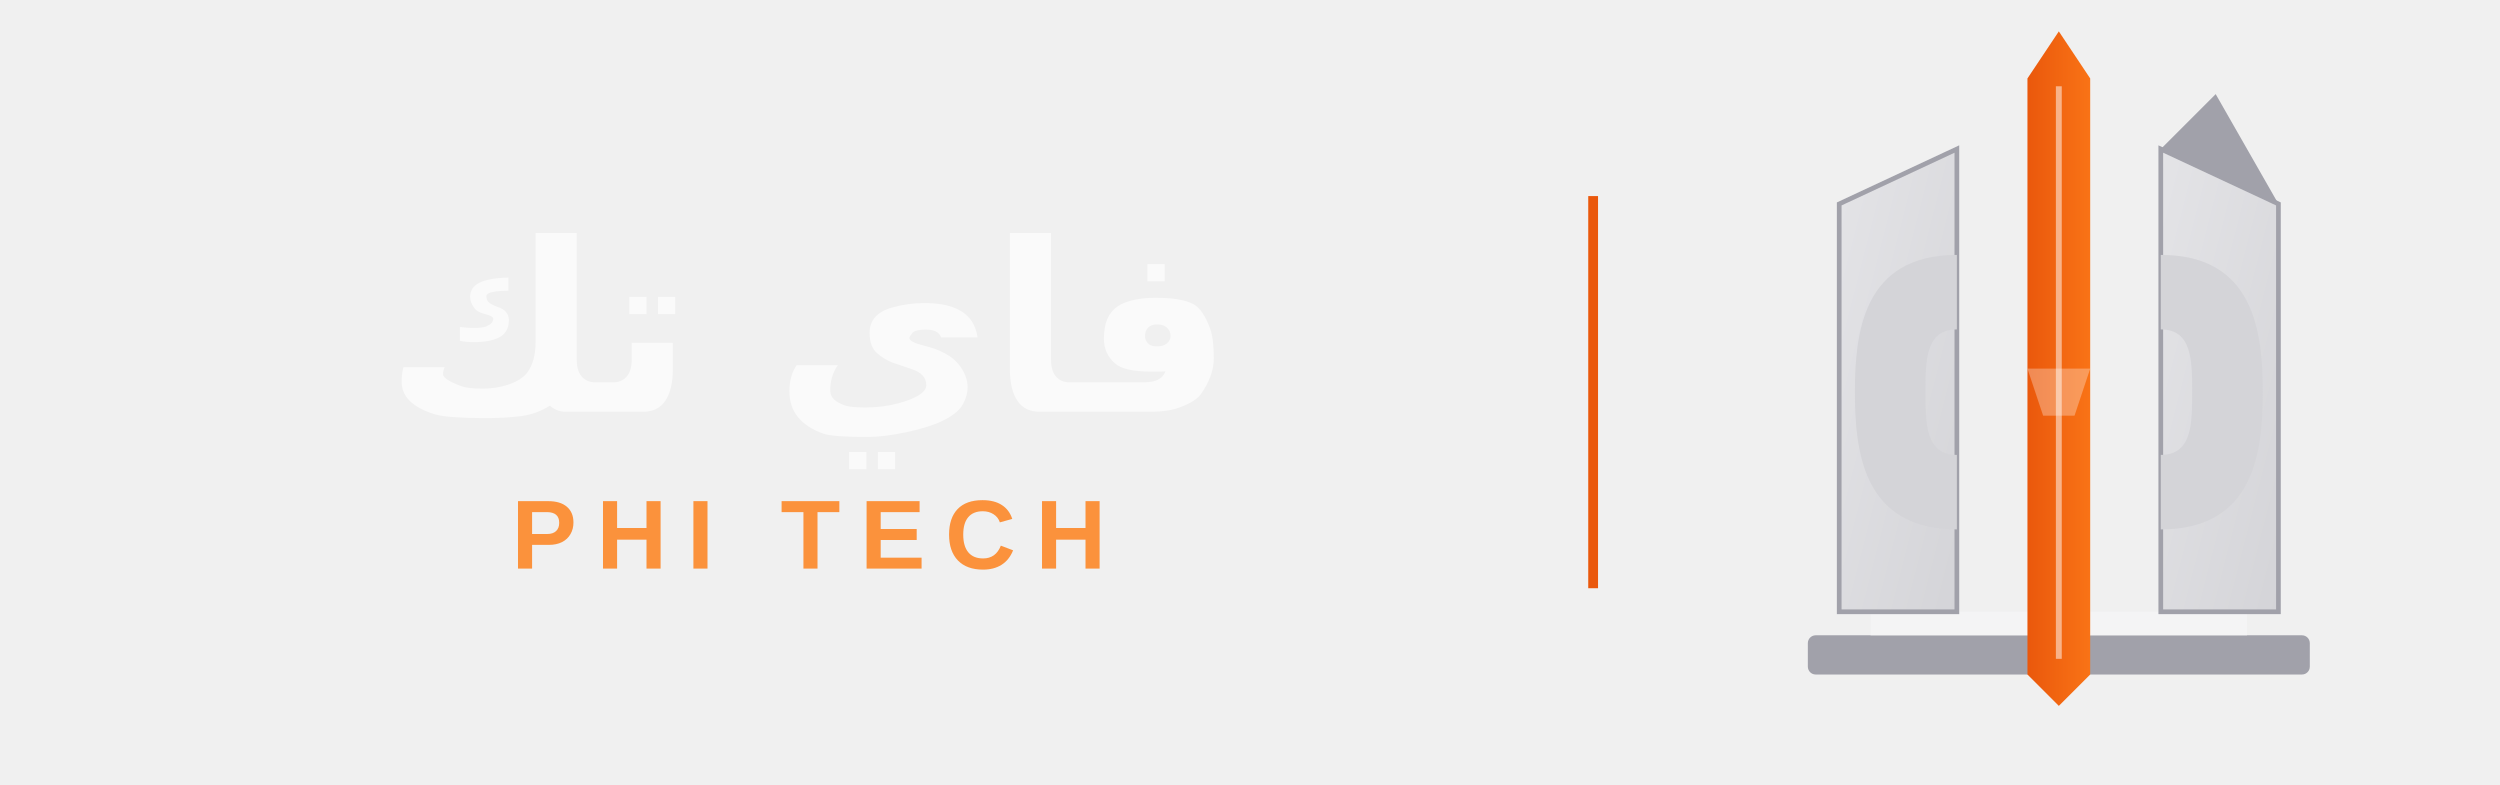
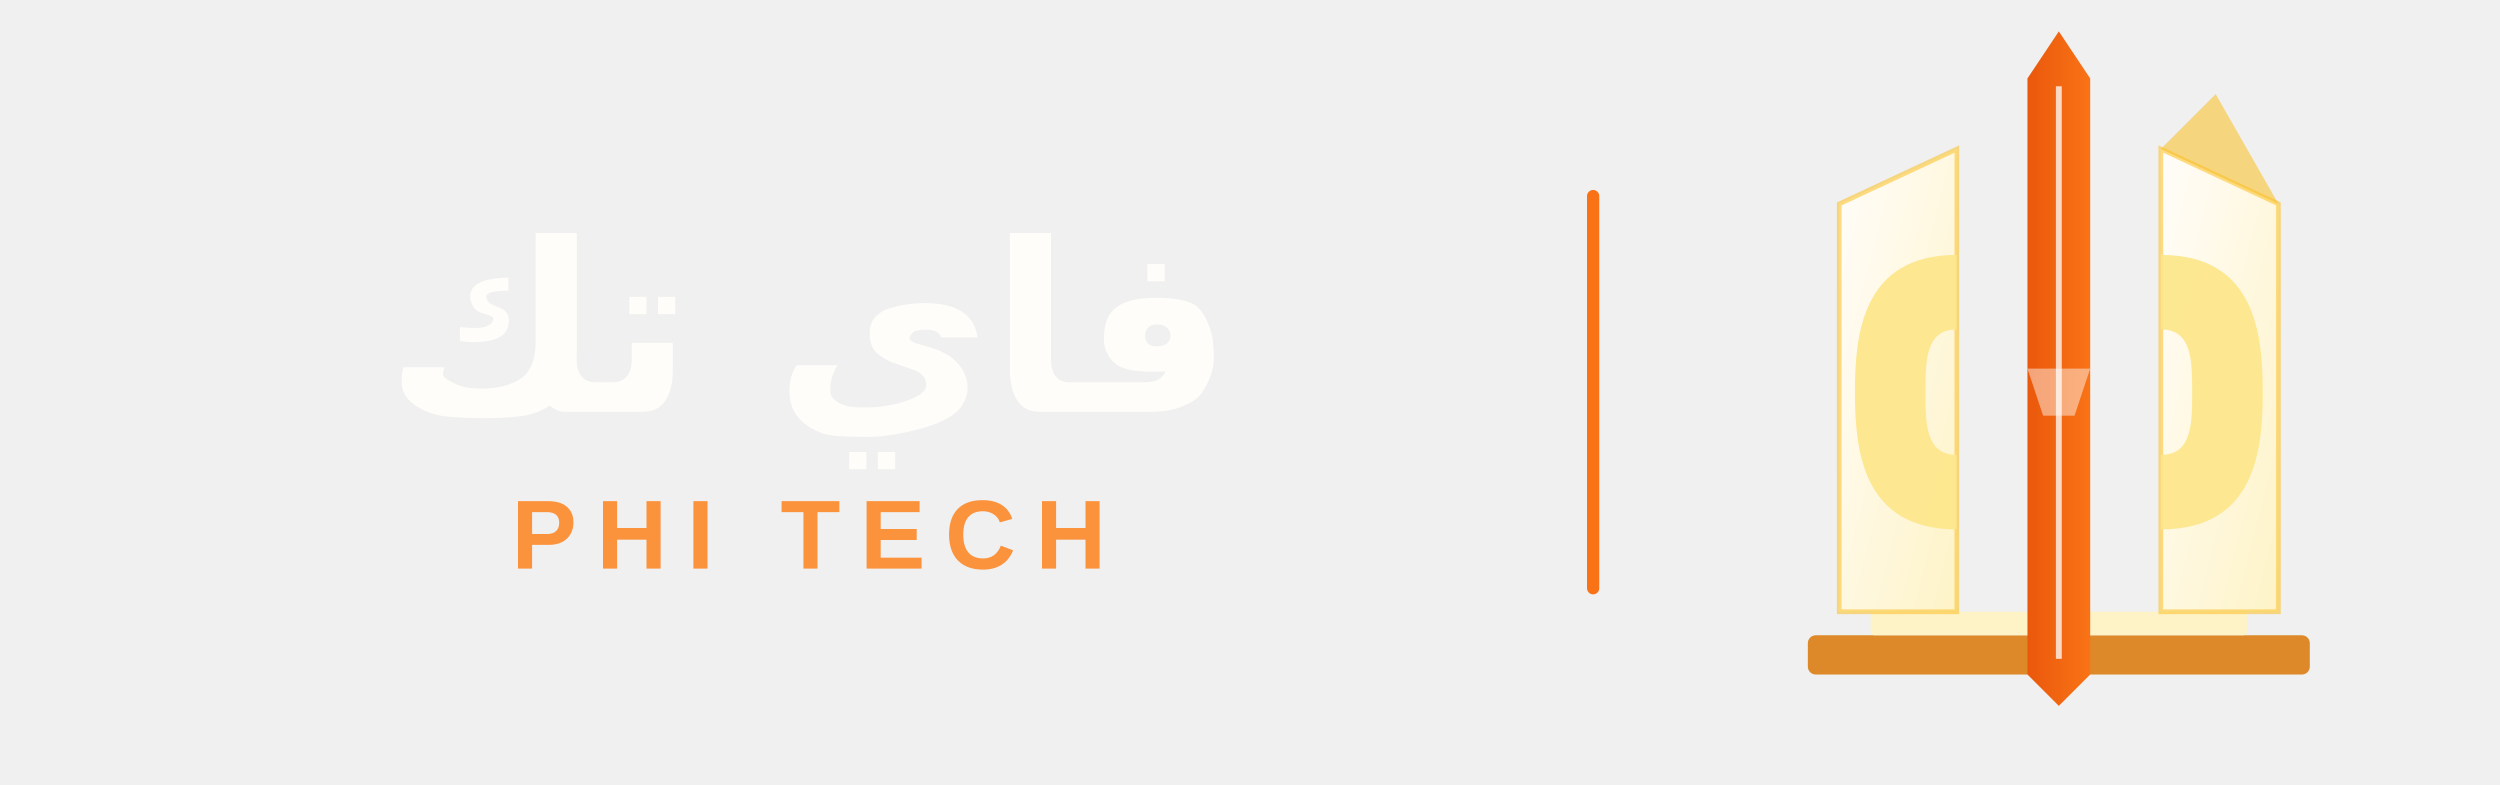
<svg xmlns="http://www.w3.org/2000/svg" viewBox="0 0 510 160" role="img" aria-labelledby="title">
  <svg x="340" y="0" width="160" height="160" viewBox="0 0 200 200">
    <defs>
      <linearGradient id="portalOrange" x1="0" y1="0" x2="1" y2="0">
        <stop offset="0%" stop-color="#ea580c" />
        <stop offset="100%" stop-color="#f97316" />
      </linearGradient>
-       <linearGradient id="portalDark" x1="0" y1="0" x2="1" y2="1">
-         <stop offset="0%" stop-color="#e4e4e7" />
-         <stop offset="100%" stop-color="#d4d4d8" />
+       <linearGradient id="portalCeramic" x1="0" y1="0" x2="1" y2="1">
+         <stop offset="0%" stop-color="#fffdfa" />
+         <stop offset="100%" stop-color="#fef3c7" />
      </linearGradient>
    </defs>
-     <rect x="36" y="162" width="128" height="10" rx="2" fill="#a1a1aa" />
-     <rect x="52" y="156" width="96" height="6" fill="#f4f4f5" />
-     <polygon points="44,52 74,38 74,156 44,156" fill="url(#portalDark)" stroke="#a1a1aa" stroke-width="1.2" />
-     <path d="M 74 65 C 50 65, 48 85, 48 100 C 48 115, 50 135, 74 135 L 74 116 C 66 116, 66 108, 66 100 C 66 92, 66 84, 74 84 Z" fill="#d4d4d8" />
-     <polygon points="126,38 156,52 156,156 126,156" fill="url(#portalDark)" stroke="#a1a1aa" stroke-width="1.2" />
-     <polygon points="126,38 140,24 156,52" fill="#a1a1aa" />
-     <path d="M 126 65 C 150 65, 152 85, 152 100 C 152 115, 150 135, 126 135 L 126 116 C 134 116, 134 108, 134 100 C 134 92, 134 84, 126 84 Z" fill="#d4d4d8" />
+     <rect x="36" y="162" width="128" height="10" rx="2" fill="#d97706" opacity="0.85" />
+     <rect x="52" y="156" width="96" height="6" rx="1" fill="#fef3c7" />
+     <polygon points="44,52 74,38 74,156 44,156" fill="url(#portalCeramic)" stroke="rgba(251, 191, 36, 0.55)" stroke-width="1.2" />
+     <path d="M 74 65 C 50 65, 48 85, 48 100 C 48 115, 50 135, 74 135 L 74 116 C 66 116, 66 108, 66 100 C 66 92, 66 84, 74 84 Z" fill="#fde68a" opacity="0.92" />
+     <polygon points="126,38 156,52 156,156 126,156" fill="url(#portalCeramic)" stroke="rgba(251, 191, 36, 0.55)" stroke-width="1.2" />
+     <polygon points="126,38 140,24 156,52" fill="rgba(251, 191, 36, 0.55)" />
+     <path d="M 126 65 C 150 65, 152 85, 152 100 C 152 115, 150 135, 126 135 L 126 116 C 134 116, 134 108, 134 100 C 134 92, 134 84, 126 84 Z" fill="#fde68a" opacity="0.92" />
    <polygon points="92,20 100,8 108,20 108,172 100,180 92,172" fill="url(#portalOrange)" />
-     <line x1="100" y1="22" x2="100" y2="168" stroke="#ffffff" stroke-width="1.5" stroke-opacity="0.5" />
-     <polygon points="92,94 108,94 104,106 96,106" fill="#ffffff" fill-opacity="0.3" />
+     <line x1="100" y1="22" x2="100" y2="168" stroke="#ffffff" stroke-width="1.5" stroke-opacity="0.75" />
+     <polygon points="92,94 108,94 104,106 96,106" fill="#ffffff" fill-opacity="0.45" />
  </svg>
-   <path d="M325 40v80" stroke="#ea580c" stroke-width="2" />
-   <text x="165" y="84" text-anchor="middle" direction="rtl" lang="ar" font-family="Cairo,Tahoma,Arial,sans-serif" font-size="48" font-weight="900" fill="#fafafa">فاي تك</text>
-   <text x="165" y="116" text-anchor="middle" font-family="Arial,sans-serif" font-size="20" font-weight="700" letter-spacing="4" fill="#fb923c">PHI TECH</text>
+   <path d="M325 40v80" stroke="#f97316" stroke-width="2.5" stroke-linecap="round" />
+   <text x="165" y="84" text-anchor="middle" direction="rtl" lang="ar" font-family="Cairo,Tahoma,Arial,sans-serif" font-size="48" font-weight="900" fill="#fffdfa">فاي تك</text>
+   <text x="165" y="116" text-anchor="middle" font-family="Arial,sans-serif" font-size="20" font-weight="800" letter-spacing="4" fill="#fb923c">PHI TECH</text>
</svg>
